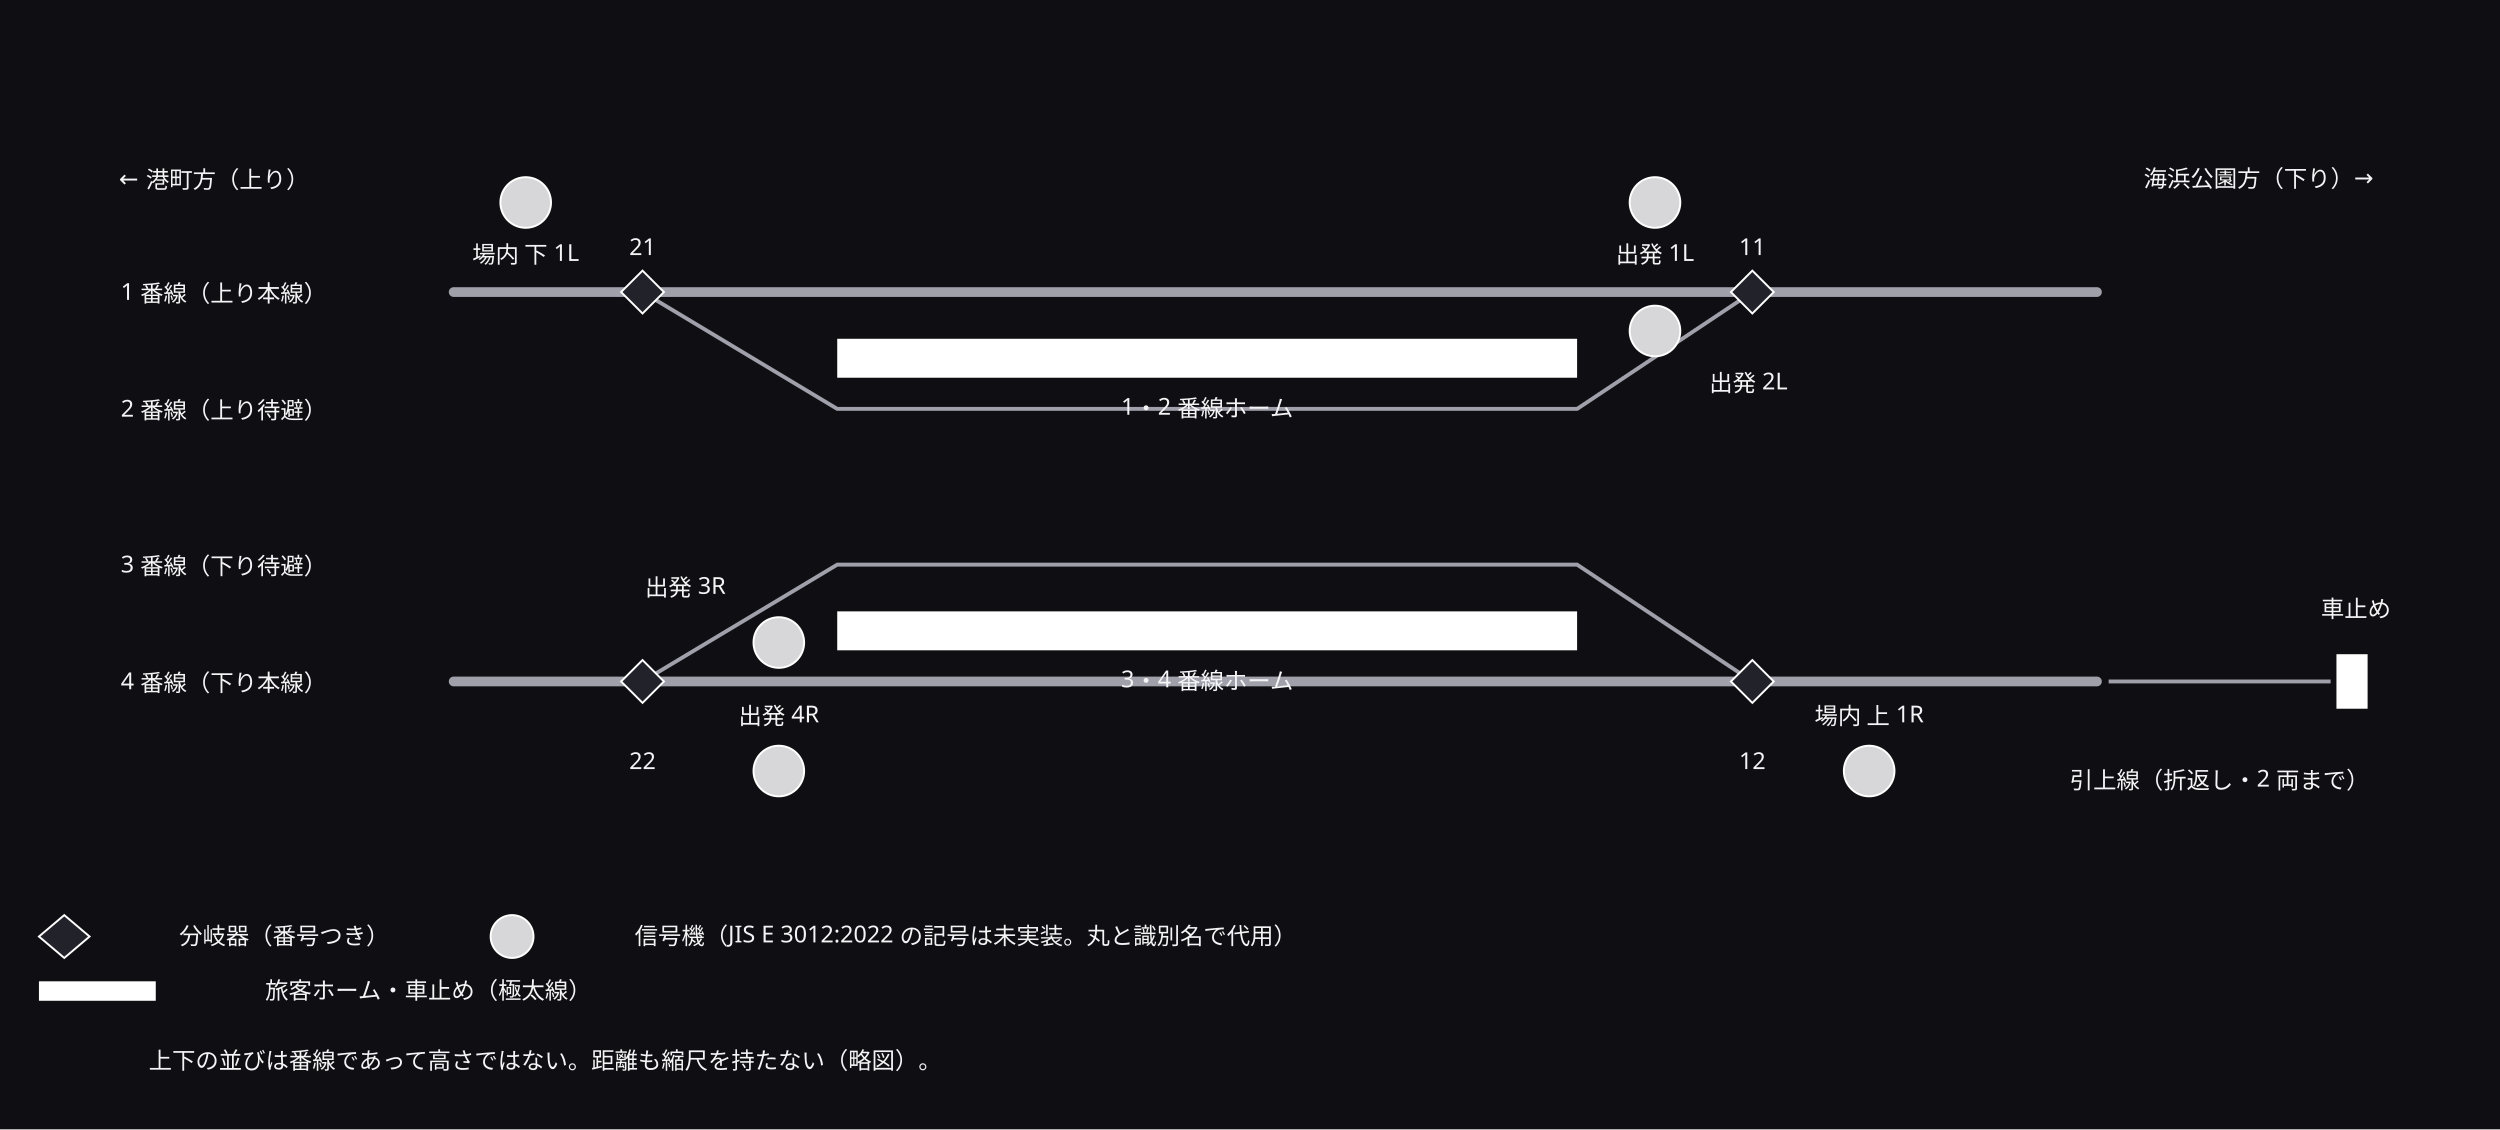
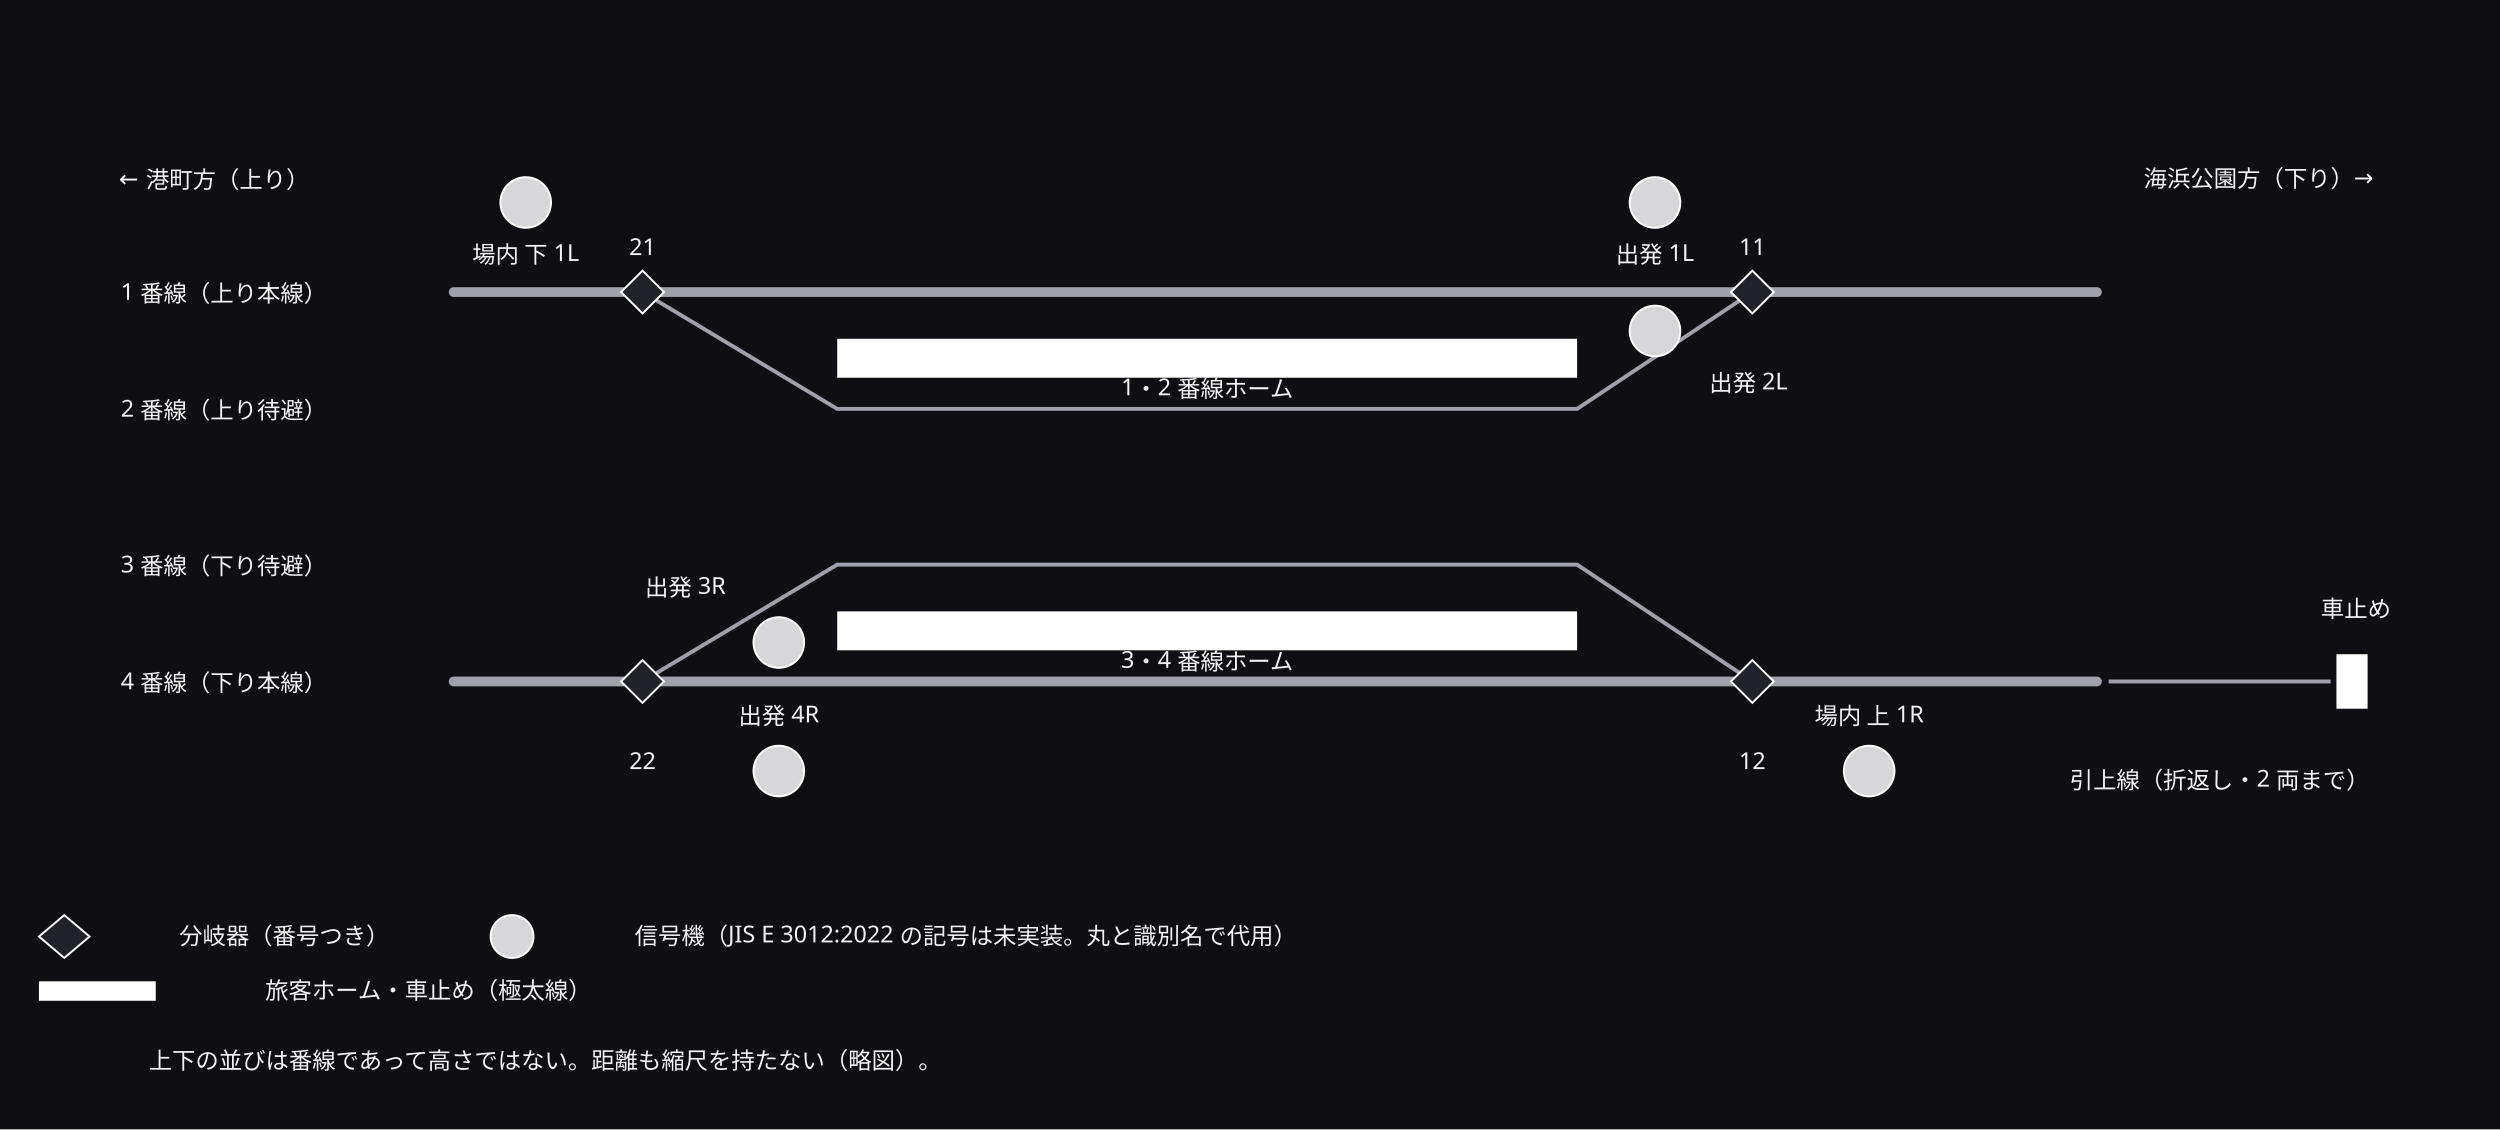
<svg xmlns="http://www.w3.org/2000/svg" width="1284" height="580" viewBox="0 0 1284 580">
  <defs>
    <marker id="arrow" viewBox="0 0 10 10" refX="9" refY="5" markerWidth="6" markerHeight="6" orient="auto">
      <path d="M 0 0 L 10 5 L 0 10 z" fill="#a0a0ab" />
    </marker>
  </defs>
  <rect data-paper="1" x="0" y="0" width="1284" height="580" fill="#0f0f13" />
  <g data-edge="wl&gt;wr" data-pinned="false">
    <path d="M 233 150 L 1077 150" fill="none" stroke="#a0a0ab" stroke-width="5" stroke-linejoin="round" stroke-linecap="round" />
  </g>
  <g data-edge="wl4&gt;wr4" data-pinned="false">
    <path d="M 233 350 L 1077 350" fill="none" stroke="#a0a0ab" stroke-width="5" stroke-linejoin="round" stroke-linecap="round" />
  </g>
  <g data-edge="jl1&gt;jr1" data-pinned="false">
    <path d="M 333 151.8 L 430 210 L 810 210 L 897 152" fill="none" stroke="#a0a0ab" stroke-width="2" />
  </g>
  <g data-edge="jl4&gt;jr4" data-pinned="false">
    <path d="M 333 348.2 L 430 290 L 810 290 L 897 348" fill="none" stroke="#a0a0ab" stroke-width="2" />
  </g>
  <g data-edge="wr4&gt;hik2" data-pinned="false">
    <path d="M 1083 350 L 1197 350" fill="none" stroke="#a0a0ab" stroke-width="2" />
  </g>
  <g data-node="note" data-pinned="false" data-shape="rect" />
  <g data-node="lg2n" data-pinned="false" data-shape="rect" />
  <g data-node="ph1n" data-pinned="false" data-shape="rect" />
  <g data-node="ph2n" data-pinned="false" data-shape="rect" />
  <g data-node="ph1" data-pinned="false" data-shape="rect">
    <rect x="430" y="174" width="380" height="20" fill="#ffffff" />
  </g>
  <g data-node="ph2" data-pinned="false" data-shape="rect">
    <rect x="430" y="314" width="380" height="20" fill="#ffffff" />
  </g>
  <g data-node="lg3n" data-pinned="false" data-shape="rect" />
  <g data-node="hikiage" data-pinned="false" data-shape="rect" />
  <g data-node="n1" data-pinned="false" data-shape="rect" />
  <g data-node="n2" data-pinned="false" data-shape="rect" />
  <g data-node="n3" data-pinned="false" data-shape="rect" />
  <g data-node="n4" data-pinned="false" data-shape="rect" />
  <g data-node="dir_r" data-pinned="false" data-shape="rect" />
  <g data-node="dir_l" data-pinned="false" data-shape="rect" />
  <g data-node="lg1n" data-pinned="false" data-shape="rect" />
  <g data-node="stopn" data-pinned="false" data-shape="rect" />
  <g data-node="sw21n" data-pinned="false" data-shape="rect" />
  <g data-node="sw22n" data-pinned="false" data-shape="rect" />
  <g data-node="sw11n" data-pinned="false" data-shape="rect" />
  <g data-node="sw12n" data-pinned="false" data-shape="rect" />
  <g data-node="s_in_u" data-pinned="false" data-shape="rect">
    <circle cx="270" cy="104" r="13" fill="#22222a" stroke="#ffffff" stroke-width="1" />
    <circle cx="270" cy="104" r="13" fill="#ffffff" fill-opacity="0.82" />
  </g>
  <g data-node="s_in_d" data-pinned="false" data-shape="rect">
    <circle cx="960" cy="396" r="13" fill="#22222a" stroke="#ffffff" stroke-width="1" />
    <circle cx="960" cy="396" r="13" fill="#ffffff" fill-opacity="0.82" />
  </g>
  <g data-node="s_out1" data-pinned="false" data-shape="rect">
    <circle cx="850" cy="104" r="13" fill="#22222a" stroke="#ffffff" stroke-width="1" />
    <circle cx="850" cy="104" r="13" fill="#ffffff" fill-opacity="0.82" />
  </g>
  <g data-node="s_out2" data-pinned="false" data-shape="rect">
    <circle cx="850" cy="170" r="13" fill="#22222a" stroke="#ffffff" stroke-width="1" />
    <circle cx="850" cy="170" r="13" fill="#ffffff" fill-opacity="0.82" />
  </g>
  <g data-node="s_out3" data-pinned="false" data-shape="rect">
    <circle cx="400" cy="330" r="13" fill="#22222a" stroke="#ffffff" stroke-width="1" />
    <circle cx="400" cy="330" r="13" fill="#ffffff" fill-opacity="0.82" />
  </g>
  <g data-node="s_out4" data-pinned="false" data-shape="rect">
    <circle cx="400" cy="396" r="13" fill="#22222a" stroke="#ffffff" stroke-width="1" />
    <circle cx="400" cy="396" r="13" fill="#ffffff" fill-opacity="0.82" />
  </g>
  <g data-node="lg3" data-pinned="false" data-shape="rect">
    <rect x="20" y="504" width="60" height="10" fill="#ffffff" />
  </g>
  <g data-node="lg1" data-pinned="false" data-shape="rect">
    <path d="M 33 470 L 46 481 L 33 492 L 20 481 Z" fill="#22222a" stroke="#ffffff" stroke-width="1" />
  </g>
  <g data-node="sw21" data-pinned="false" data-shape="rect">
    <path d="M 330 139 L 341 150 L 330 161 L 319 150 Z" fill="#22222a" stroke="#ffffff" stroke-width="1" />
  </g>
  <g data-node="sw22" data-pinned="false" data-shape="rect">
    <path d="M 330 339 L 341 350 L 330 361 L 319 350 Z" fill="#22222a" stroke="#ffffff" stroke-width="1" />
  </g>
  <g data-node="sw11" data-pinned="false" data-shape="rect">
    <path d="M 900 139 L 911 150 L 900 161 L 889 150 Z" fill="#22222a" stroke="#ffffff" stroke-width="1" />
  </g>
  <g data-node="sw12" data-pinned="false" data-shape="rect">
    <path d="M 900 339 L 911 350 L 900 361 L 889 350 Z" fill="#22222a" stroke="#ffffff" stroke-width="1" />
  </g>
  <g data-node="lg2" data-pinned="false" data-shape="rect">
    <circle cx="263" cy="481" r="11" fill="#22222a" stroke="#ffffff" stroke-width="1" />
    <circle cx="263" cy="481" r="11" fill="#ffffff" fill-opacity="0.82" />
  </g>
  <g data-node="stop" data-pinned="false" data-shape="rect">
    <rect x="1200" y="336" width="16" height="28" fill="#ffffff" />
  </g>
  <g data-node="wl" data-pinned="false" data-shape="rect" />
  <g data-node="wl4" data-pinned="false" data-shape="rect" />
  <g data-node="wr" data-pinned="false" data-shape="rect" />
  <g data-node="wr4" data-pinned="false" data-shape="rect" />
  <g data-node="jl1" data-pinned="false" data-shape="rect" />
  <g data-node="jl4" data-pinned="false" data-shape="rect" />
  <g data-node="jr1" data-pinned="false" data-shape="rect" />
  <g data-node="jr4" data-pinned="false" data-shape="rect" />
  <g data-node="hik2" data-pinned="false" data-shape="rect" />
  <g data-name="note">
    <text x="280" y="549" text-anchor="middle" font-family="sans-serif" font-size="12" fill="#f4f4f6">上下の並びは番線であって高さではない。距離も縮尺を持たない（略図）。</text>
  </g>
  <g data-name="lg2n">
    <text x="496" y="485" text-anchor="middle" font-family="sans-serif" font-size="12" fill="#f4f4f6">信号機（JIS E 3012:2022 の記号は未実装。丸と識別名で代用）</text>
  </g>
  <g data-name="ph1n">
-     <text x="620" y="213" text-anchor="middle" font-family="sans-serif" font-size="12" fill="#f4f4f6">1・2 番線ホーム</text>
+     <text x="620" y="203" text-anchor="middle" font-family="sans-serif" font-size="12" fill="#f4f4f6">1・2 番線ホーム</text>
  </g>
  <g data-name="ph2n">
-     <text x="620" y="353" text-anchor="middle" font-family="sans-serif" font-size="12" fill="#f4f4f6">3・4 番線ホーム</text>
+     <text x="620" y="343" text-anchor="middle" font-family="sans-serif" font-size="12" fill="#f4f4f6">3・4 番線ホーム</text>
  </g>
  <g data-name="lg3n">
    <text x="220" y="513" text-anchor="middle" font-family="sans-serif" font-size="12" fill="#f4f4f6">旅客ホーム・車止め（極太線）</text>
  </g>
  <g data-name="hikiage">
    <text x="1140" y="405" text-anchor="middle" font-family="sans-serif" font-size="12" fill="#f4f4f6">引上線（折返し・2 両まで）</text>
  </g>
  <g data-name="n1">
    <text x="115" y="154" text-anchor="middle" font-family="sans-serif" font-size="12" fill="#f4f4f6">1 番線（上り本線）</text>
  </g>
  <g data-name="n2">
    <text x="115" y="214" text-anchor="middle" font-family="sans-serif" font-size="12" fill="#f4f4f6">2 番線（上り待避）</text>
  </g>
  <g data-name="n3">
    <text x="115" y="294" text-anchor="middle" font-family="sans-serif" font-size="12" fill="#f4f4f6">3 番線（下り待避）</text>
  </g>
  <g data-name="n4">
    <text x="115" y="354" text-anchor="middle" font-family="sans-serif" font-size="12" fill="#f4f4f6">4 番線（下り本線）</text>
  </g>
  <g data-name="dir_r">
    <text x="1160" y="96" text-anchor="middle" font-family="sans-serif" font-size="12" fill="#f4f4f6">海浜公園方（下り）→</text>
  </g>
  <g data-name="dir_l">
    <text x="110" y="96" text-anchor="middle" font-family="sans-serif" font-size="12" fill="#f4f4f6">← 港町方（上り）</text>
  </g>
  <g data-name="lg1n">
    <text x="146" y="485" text-anchor="middle" font-family="sans-serif" font-size="12" fill="#f4f4f6">分岐器（番号つき）</text>
  </g>
  <g data-name="stopn">
    <text x="1210" y="317" text-anchor="middle" font-family="sans-serif" font-size="12" fill="#f4f4f6">車止め</text>
  </g>
  <g data-name="sw21n">
    <text x="330" y="131" text-anchor="middle" font-family="sans-serif" font-size="12" fill="#f4f4f6">21</text>
  </g>
  <g data-name="sw22n">
    <text x="330" y="395" text-anchor="middle" font-family="sans-serif" font-size="12" fill="#f4f4f6">22</text>
  </g>
  <g data-name="sw11n">
    <text x="900" y="131" text-anchor="middle" font-family="sans-serif" font-size="12" fill="#f4f4f6">11</text>
  </g>
  <g data-name="sw12n">
    <text x="900" y="395" text-anchor="middle" font-family="sans-serif" font-size="12" fill="#f4f4f6">12</text>
  </g>
  <g data-name="s_in_u">
    <text x="270" y="135" text-anchor="middle" font-family="sans-serif" font-size="12" fill="#f4f4f6">場内 下 1L</text>
  </g>
  <g data-name="s_in_d">
    <text x="960" y="372" text-anchor="middle" font-family="sans-serif" font-size="12" fill="#f4f4f6">場内 上 1R</text>
  </g>
  <g data-name="s_out1">
    <text x="850" y="135" text-anchor="middle" font-family="sans-serif" font-size="12" fill="#f4f4f6">出発 1L</text>
  </g>
  <g data-name="s_out2">
    <text x="898" y="201" text-anchor="middle" font-family="sans-serif" font-size="12" fill="#f4f4f6">出発 2L</text>
  </g>
  <g data-name="s_out3">
    <text x="352" y="306" text-anchor="middle" font-family="sans-serif" font-size="12" fill="#f4f4f6">出発 3R</text>
  </g>
  <g data-name="s_out4">
    <text x="400" y="372" text-anchor="middle" font-family="sans-serif" font-size="12" fill="#f4f4f6">出発 4R</text>
  </g>
</svg>
